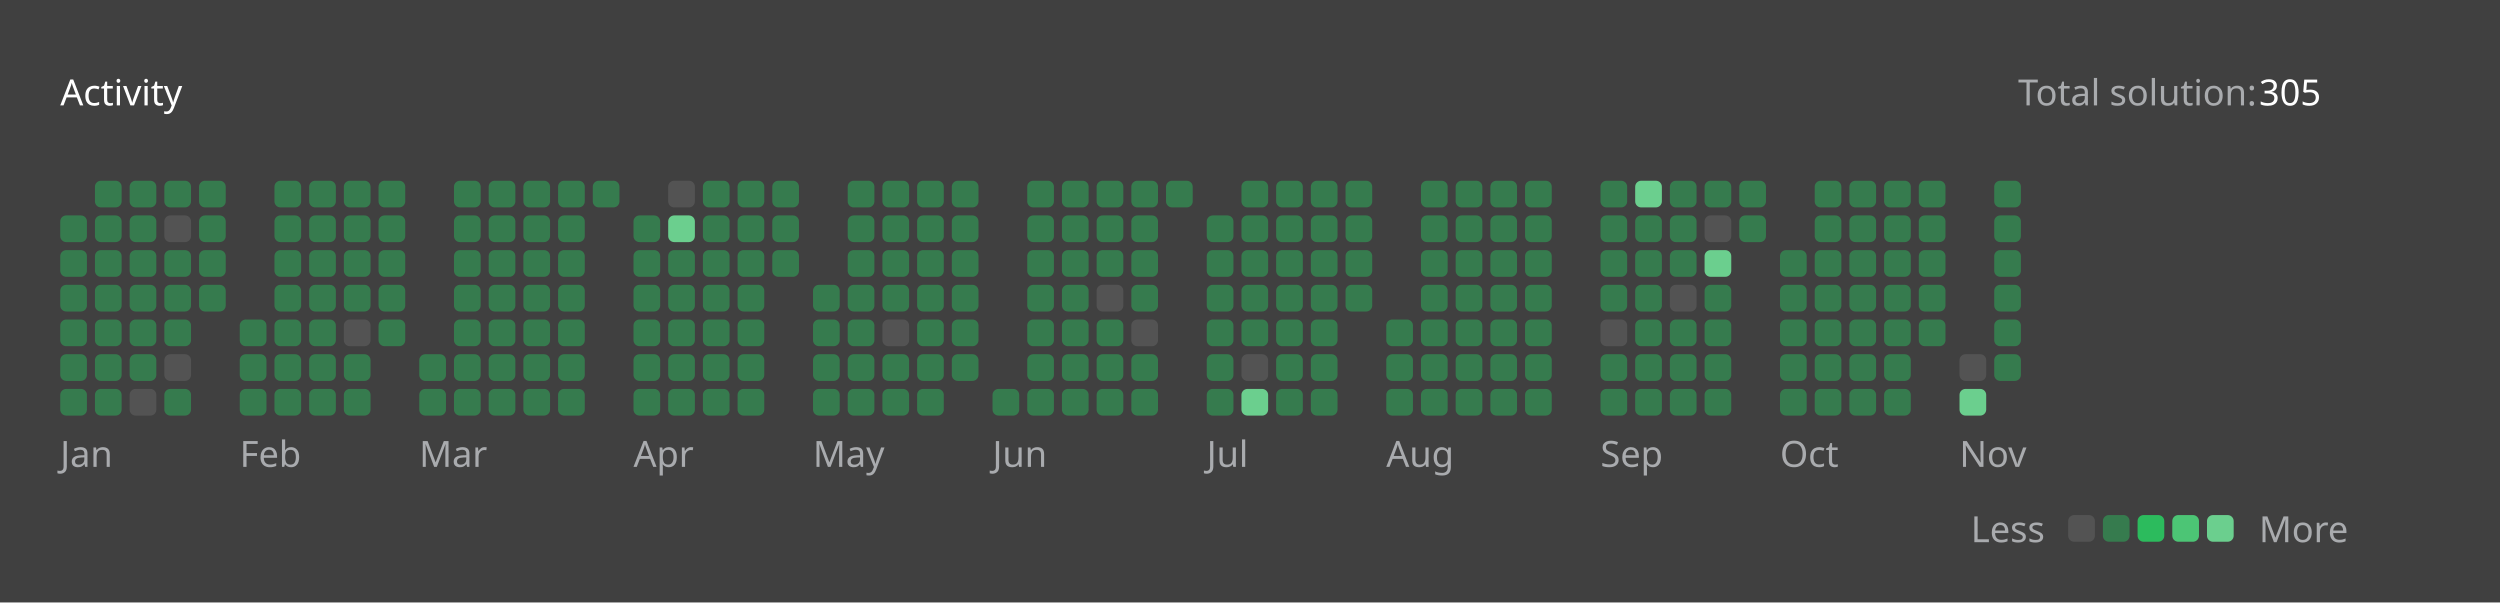
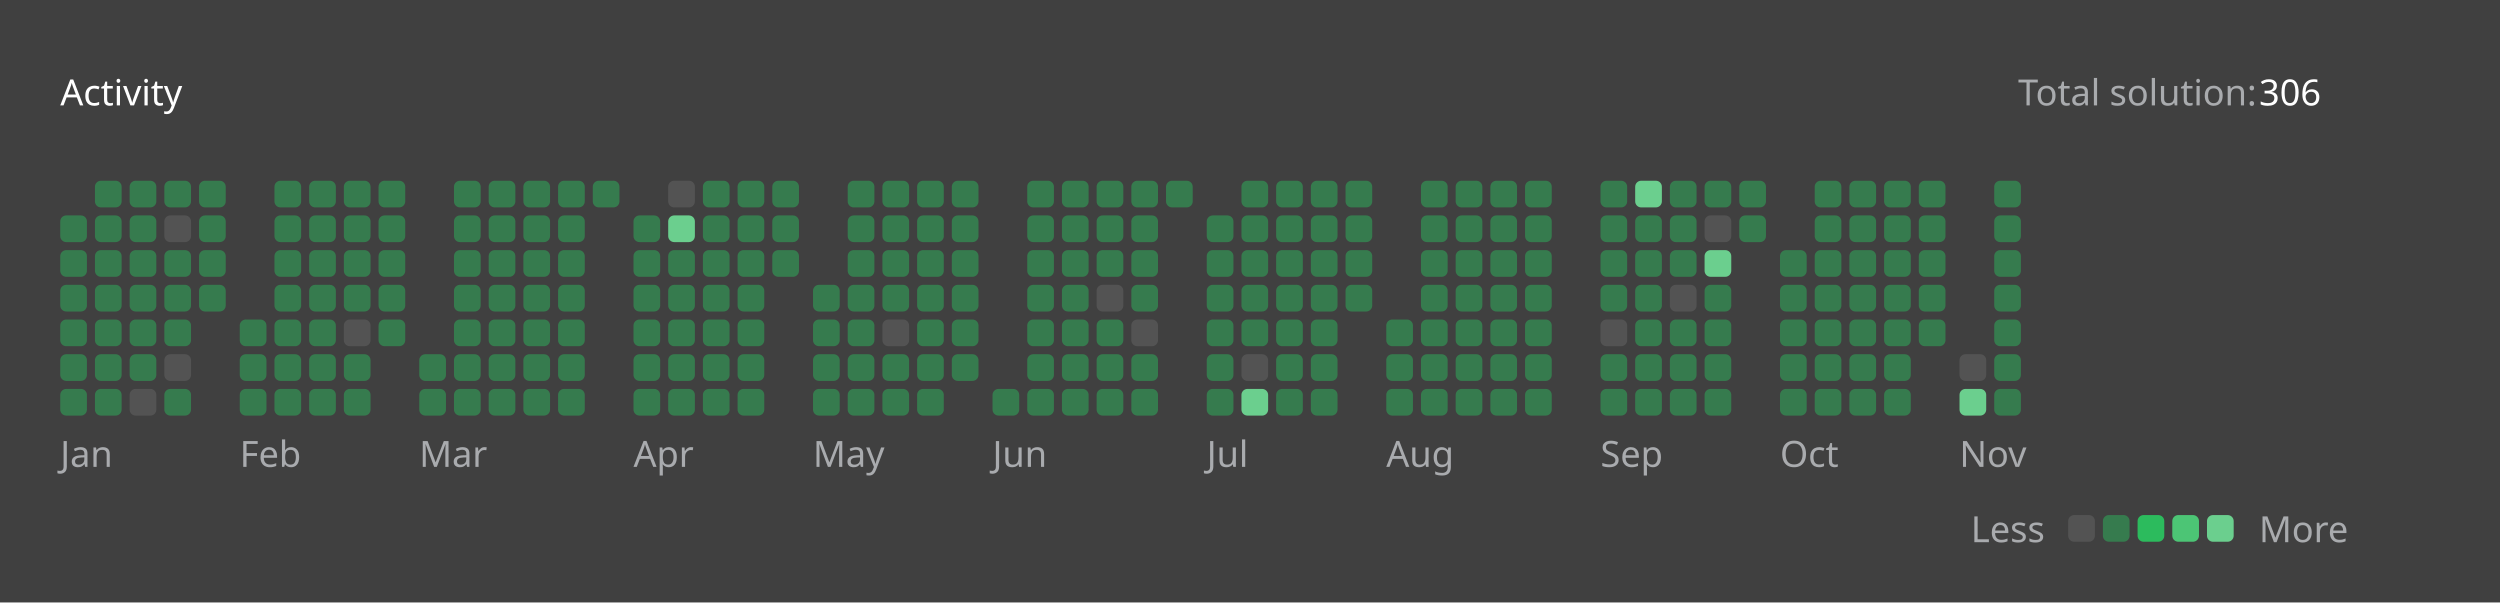
<svg xmlns="http://www.w3.org/2000/svg" version="1.1" height="200" width="830" viewBox="0 0 830 200">
  <style>*{font-family: "Segoe UI", Tahoma, Geneva, Verdana, sans-serif;}</style>
  <style>.title{font-weight: 500;font-size: 1rem;}</style>
  <style>.rotate-90{transform: rotate(-90deg);transform-origin: center;transform-box: fill-box;}</style>
  <style>.state{font-size: .75rem;}</style>
  <style>.light{color: #ffffff;fill: #ffffff;}</style>
  <style>.light-gray{color: #eff2f699;fill: #eff2f699;}</style>
  <style>.dark-gray{color: #ebebf54d;fill: #ebebf54d;}</style>
  <style>.gray{color: #747474;fill: #747474;}</style>
  <style>.orange{color: #ffa116;fill: #ffa116;}</style>
  <style>.background{color: #404040;fill: #404040;}</style>
  <style>.level-1-block{fill: #ffffff1a;}</style>
  <style>.level-2-block{fill: #2cb55d80;}</style>
  <style>.level-3-block{fill: #2cbb5dff;}</style>
  <style>.level-4-block{fill: #4cc575ff;}</style>
  <style>.level-5-block{fill: #6bcf8eff;}</style>
  <rect fill="#404040" x="0" y="0" width="830" height="200" rx="0.5rem" />
  <g text-anchor="start" text-decoration="1" class="title">
    <text x="20" y="35">
      <tspan class="light">Activity</tspan>
      <tspan class="orange" />
    </text>
  </g>
  <g class="state">
    <text x="670" y="35" class="light-gray"> Total solution: </text>
-     <text x="750" y="35" class="light"> 305 </text>
+     <text x="750" y="35" class="light"> 306 </text>
    <text x="678.88" y="180" class="light-gray" text-anchor="end">Less</text>
    <rect x="686.64" y="171" width="8.86" height="8.86" rx="2" ry="2" class="level-1-block" />
    <rect x="698.16" y="171" width="8.86" height="8.86" rx="2" ry="2" class="level-2-block" />
    <rect x="709.68" y="171" width="8.86" height="8.86" rx="2" ry="2" class="level-3-block" />
    <rect x="721.2" y="171" width="8.86" height="8.86" rx="2" ry="2" class="level-4-block" />
    <rect x="732.72" y="171" width="8.86" height="8.86" rx="2" ry="2" class="level-5-block" />
    <text x="750" y="180" class="light-gray">More</text>
  </g>
  <g x="20" y="60">
    <g x="20" y="60">
      <g x="20.0" y="60">
        <rect x="20.0" y="71.52" width="8.86" height="8.86" rx="2" ry="2" class="level-2-block" />
        <rect x="20.0" y="83.04" width="8.86" height="8.86" rx="2" ry="2" class="level-2-block" />
        <rect x="20.0" y="94.56" width="8.86" height="8.86" rx="2" ry="2" class="level-2-block" />
        <rect x="20.0" y="106.08" width="8.86" height="8.86" rx="2" ry="2" class="level-2-block" />
        <rect x="20.0" y="117.6" width="8.86" height="8.86" rx="2" ry="2" class="level-2-block" />
        <rect x="20.0" y="129.12" width="8.86" height="8.86" rx="2" ry="2" class="level-2-block" />
      </g>
      <g x="31.52" y="60">
        <rect x="31.52" y="60.0" width="8.86" height="8.86" rx="2" ry="2" class="level-2-block" />
        <rect x="31.52" y="71.52" width="8.86" height="8.86" rx="2" ry="2" class="level-2-block" />
        <rect x="31.52" y="83.04" width="8.86" height="8.86" rx="2" ry="2" class="level-2-block" />
        <rect x="31.52" y="94.56" width="8.86" height="8.86" rx="2" ry="2" class="level-2-block" />
        <rect x="31.52" y="106.08" width="8.86" height="8.86" rx="2" ry="2" class="level-2-block" />
        <rect x="31.52" y="117.6" width="8.86" height="8.86" rx="2" ry="2" class="level-2-block" />
        <rect x="31.52" y="129.12" width="8.86" height="8.86" rx="2" ry="2" class="level-2-block" />
      </g>
      <g x="43.04" y="60">
        <rect x="43.04" y="60.0" width="8.86" height="8.86" rx="2" ry="2" class="level-2-block" />
        <rect x="43.04" y="71.52" width="8.86" height="8.86" rx="2" ry="2" class="level-2-block" />
        <rect x="43.04" y="83.04" width="8.86" height="8.86" rx="2" ry="2" class="level-2-block" />
        <rect x="43.04" y="94.56" width="8.86" height="8.86" rx="2" ry="2" class="level-2-block" />
        <rect x="43.04" y="106.08" width="8.86" height="8.86" rx="2" ry="2" class="level-2-block" />
        <rect x="43.04" y="117.6" width="8.86" height="8.86" rx="2" ry="2" class="level-2-block" />
        <rect x="43.04" y="129.12" width="8.86" height="8.86" rx="2" ry="2" class="level-1-block" />
      </g>
      <g x="54.56" y="60">
        <rect x="54.56" y="60.0" width="8.86" height="8.86" rx="2" ry="2" class="level-2-block" />
        <rect x="54.56" y="71.52" width="8.86" height="8.86" rx="2" ry="2" class="level-1-block" />
        <rect x="54.56" y="83.04" width="8.86" height="8.86" rx="2" ry="2" class="level-2-block" />
        <rect x="54.56" y="94.56" width="8.86" height="8.86" rx="2" ry="2" class="level-2-block" />
        <rect x="54.56" y="106.08" width="8.86" height="8.86" rx="2" ry="2" class="level-2-block" />
        <rect x="54.56" y="117.6" width="8.86" height="8.86" rx="2" ry="2" class="level-1-block" />
        <rect x="54.56" y="129.12" width="8.86" height="8.86" rx="2" ry="2" class="level-2-block" />
      </g>
      <g x="66.08" y="60">
        <rect x="66.08" y="60.0" width="8.86" height="8.86" rx="2" ry="2" class="level-2-block" />
        <rect x="66.08" y="71.52" width="8.86" height="8.86" rx="2" ry="2" class="level-2-block" />
        <rect x="66.08" y="83.04" width="8.86" height="8.86" rx="2" ry="2" class="level-2-block" />
        <rect x="66.08" y="94.56" width="8.86" height="8.86" rx="2" ry="2" class="level-2-block" />
      </g>
      <text x="20.0" y="155" class="light-gray state">Jan</text>
    </g>
  </g>
  <g x="79.6" y="60">
    <g x="79.6" y="60">
      <g x="79.6" y="60">
        <rect x="79.6" y="106.08" width="8.86" height="8.86" rx="2" ry="2" class="level-2-block" />
        <rect x="79.6" y="117.6" width="8.86" height="8.86" rx="2" ry="2" class="level-2-block" />
        <rect x="79.6" y="129.12" width="8.86" height="8.86" rx="2" ry="2" class="level-2-block" />
      </g>
      <g x="91.12" y="60">
        <rect x="91.12" y="60.0" width="8.86" height="8.86" rx="2" ry="2" class="level-2-block" />
        <rect x="91.12" y="71.52" width="8.86" height="8.86" rx="2" ry="2" class="level-2-block" />
        <rect x="91.12" y="83.04" width="8.86" height="8.86" rx="2" ry="2" class="level-2-block" />
        <rect x="91.12" y="94.56" width="8.86" height="8.86" rx="2" ry="2" class="level-2-block" />
        <rect x="91.12" y="106.08" width="8.86" height="8.86" rx="2" ry="2" class="level-2-block" />
        <rect x="91.12" y="117.6" width="8.86" height="8.86" rx="2" ry="2" class="level-2-block" />
        <rect x="91.12" y="129.12" width="8.86" height="8.86" rx="2" ry="2" class="level-2-block" />
      </g>
      <g x="102.64" y="60">
        <rect x="102.64" y="60.0" width="8.86" height="8.86" rx="2" ry="2" class="level-2-block" />
        <rect x="102.64" y="71.52" width="8.86" height="8.86" rx="2" ry="2" class="level-2-block" />
        <rect x="102.64" y="83.04" width="8.86" height="8.86" rx="2" ry="2" class="level-2-block" />
        <rect x="102.64" y="94.56" width="8.86" height="8.86" rx="2" ry="2" class="level-2-block" />
        <rect x="102.64" y="106.08" width="8.86" height="8.86" rx="2" ry="2" class="level-2-block" />
        <rect x="102.64" y="117.6" width="8.86" height="8.86" rx="2" ry="2" class="level-2-block" />
        <rect x="102.64" y="129.12" width="8.86" height="8.86" rx="2" ry="2" class="level-2-block" />
      </g>
      <g x="114.16" y="60">
        <rect x="114.16" y="60.0" width="8.86" height="8.86" rx="2" ry="2" class="level-2-block" />
        <rect x="114.16" y="71.52" width="8.86" height="8.86" rx="2" ry="2" class="level-2-block" />
        <rect x="114.16" y="83.04" width="8.86" height="8.86" rx="2" ry="2" class="level-2-block" />
        <rect x="114.16" y="94.56" width="8.86" height="8.86" rx="2" ry="2" class="level-2-block" />
        <rect x="114.16" y="106.08" width="8.86" height="8.86" rx="2" ry="2" class="level-1-block" />
        <rect x="114.16" y="117.6" width="8.86" height="8.86" rx="2" ry="2" class="level-2-block" />
        <rect x="114.16" y="129.12" width="8.86" height="8.86" rx="2" ry="2" class="level-2-block" />
      </g>
      <g x="125.68" y="60">
        <rect x="125.68" y="60.0" width="8.86" height="8.86" rx="2" ry="2" class="level-2-block" />
        <rect x="125.68" y="71.52" width="8.86" height="8.86" rx="2" ry="2" class="level-2-block" />
        <rect x="125.68" y="83.04" width="8.86" height="8.86" rx="2" ry="2" class="level-2-block" />
        <rect x="125.68" y="94.56" width="8.86" height="8.86" rx="2" ry="2" class="level-2-block" />
        <rect x="125.68" y="106.08" width="8.86" height="8.86" rx="2" ry="2" class="level-2-block" />
      </g>
      <text x="79.6" y="155" class="light-gray state">Feb</text>
    </g>
  </g>
  <g x="139.2" y="60">
    <g x="139.2" y="60">
      <g x="139.2" y="60">
        <rect x="139.2" y="117.6" width="8.86" height="8.86" rx="2" ry="2" class="level-2-block" />
        <rect x="139.2" y="129.12" width="8.86" height="8.86" rx="2" ry="2" class="level-2-block" />
      </g>
      <g x="150.72" y="60">
        <rect x="150.72" y="60.0" width="8.86" height="8.86" rx="2" ry="2" class="level-2-block" />
        <rect x="150.72" y="71.52" width="8.86" height="8.86" rx="2" ry="2" class="level-2-block" />
        <rect x="150.72" y="83.04" width="8.86" height="8.86" rx="2" ry="2" class="level-2-block" />
        <rect x="150.72" y="94.56" width="8.86" height="8.86" rx="2" ry="2" class="level-2-block" />
        <rect x="150.72" y="106.08" width="8.86" height="8.86" rx="2" ry="2" class="level-2-block" />
        <rect x="150.72" y="117.6" width="8.86" height="8.86" rx="2" ry="2" class="level-2-block" />
        <rect x="150.72" y="129.12" width="8.86" height="8.86" rx="2" ry="2" class="level-2-block" />
      </g>
      <g x="162.24" y="60">
        <rect x="162.24" y="60.0" width="8.86" height="8.86" rx="2" ry="2" class="level-2-block" />
        <rect x="162.24" y="71.52" width="8.86" height="8.86" rx="2" ry="2" class="level-2-block" />
        <rect x="162.24" y="83.04" width="8.86" height="8.86" rx="2" ry="2" class="level-2-block" />
        <rect x="162.24" y="94.56" width="8.86" height="8.86" rx="2" ry="2" class="level-2-block" />
        <rect x="162.24" y="106.08" width="8.86" height="8.86" rx="2" ry="2" class="level-2-block" />
        <rect x="162.24" y="117.6" width="8.86" height="8.86" rx="2" ry="2" class="level-2-block" />
        <rect x="162.24" y="129.12" width="8.86" height="8.86" rx="2" ry="2" class="level-2-block" />
      </g>
      <g x="173.76" y="60">
        <rect x="173.76" y="60.0" width="8.86" height="8.86" rx="2" ry="2" class="level-2-block" />
        <rect x="173.76" y="71.52" width="8.86" height="8.86" rx="2" ry="2" class="level-2-block" />
        <rect x="173.76" y="83.04" width="8.86" height="8.86" rx="2" ry="2" class="level-2-block" />
        <rect x="173.76" y="94.56" width="8.86" height="8.86" rx="2" ry="2" class="level-2-block" />
        <rect x="173.76" y="106.08" width="8.86" height="8.86" rx="2" ry="2" class="level-2-block" />
        <rect x="173.76" y="117.6" width="8.86" height="8.86" rx="2" ry="2" class="level-2-block" />
        <rect x="173.76" y="129.12" width="8.86" height="8.86" rx="2" ry="2" class="level-2-block" />
      </g>
      <g x="185.28" y="60">
        <rect x="185.28" y="60.0" width="8.86" height="8.86" rx="2" ry="2" class="level-2-block" />
        <rect x="185.28" y="71.52" width="8.86" height="8.86" rx="2" ry="2" class="level-2-block" />
        <rect x="185.28" y="83.04" width="8.86" height="8.86" rx="2" ry="2" class="level-2-block" />
        <rect x="185.28" y="94.56" width="8.86" height="8.86" rx="2" ry="2" class="level-2-block" />
        <rect x="185.28" y="106.08" width="8.86" height="8.86" rx="2" ry="2" class="level-2-block" />
        <rect x="185.28" y="117.6" width="8.86" height="8.86" rx="2" ry="2" class="level-2-block" />
        <rect x="185.28" y="129.12" width="8.86" height="8.86" rx="2" ry="2" class="level-2-block" />
      </g>
      <g x="196.8" y="60">
        <rect x="196.8" y="60.0" width="8.86" height="8.86" rx="2" ry="2" class="level-2-block" />
      </g>
      <text x="139.2" y="155" class="light-gray state">Mar</text>
    </g>
  </g>
  <g x="210.32" y="60">
    <g x="210.32" y="60">
      <g x="210.32" y="60">
        <rect x="210.32" y="71.52" width="8.86" height="8.86" rx="2" ry="2" class="level-2-block" />
        <rect x="210.32" y="83.04" width="8.86" height="8.86" rx="2" ry="2" class="level-2-block" />
        <rect x="210.32" y="94.56" width="8.86" height="8.86" rx="2" ry="2" class="level-2-block" />
        <rect x="210.32" y="106.08" width="8.86" height="8.86" rx="2" ry="2" class="level-2-block" />
        <rect x="210.32" y="117.6" width="8.86" height="8.86" rx="2" ry="2" class="level-2-block" />
        <rect x="210.32" y="129.12" width="8.86" height="8.86" rx="2" ry="2" class="level-2-block" />
      </g>
      <g x="221.84" y="60">
        <rect x="221.84" y="60.0" width="8.86" height="8.86" rx="2" ry="2" class="level-1-block" />
        <rect x="221.84" y="71.52" width="8.86" height="8.86" rx="2" ry="2" class="level-5-block" />
        <rect x="221.84" y="83.04" width="8.86" height="8.86" rx="2" ry="2" class="level-2-block" />
        <rect x="221.84" y="94.56" width="8.86" height="8.86" rx="2" ry="2" class="level-2-block" />
        <rect x="221.84" y="106.08" width="8.86" height="8.86" rx="2" ry="2" class="level-2-block" />
        <rect x="221.84" y="117.6" width="8.86" height="8.86" rx="2" ry="2" class="level-2-block" />
        <rect x="221.84" y="129.12" width="8.86" height="8.86" rx="2" ry="2" class="level-2-block" />
      </g>
      <g x="233.36" y="60">
        <rect x="233.36" y="60.0" width="8.86" height="8.86" rx="2" ry="2" class="level-2-block" />
        <rect x="233.36" y="71.52" width="8.86" height="8.86" rx="2" ry="2" class="level-2-block" />
        <rect x="233.36" y="83.04" width="8.86" height="8.86" rx="2" ry="2" class="level-2-block" />
        <rect x="233.36" y="94.56" width="8.86" height="8.86" rx="2" ry="2" class="level-2-block" />
        <rect x="233.36" y="106.08" width="8.86" height="8.86" rx="2" ry="2" class="level-2-block" />
        <rect x="233.36" y="117.6" width="8.86" height="8.86" rx="2" ry="2" class="level-2-block" />
        <rect x="233.36" y="129.12" width="8.86" height="8.86" rx="2" ry="2" class="level-2-block" />
      </g>
      <g x="244.88" y="60">
        <rect x="244.88" y="60.0" width="8.86" height="8.86" rx="2" ry="2" class="level-2-block" />
        <rect x="244.88" y="71.52" width="8.86" height="8.86" rx="2" ry="2" class="level-2-block" />
        <rect x="244.88" y="83.04" width="8.86" height="8.86" rx="2" ry="2" class="level-2-block" />
        <rect x="244.88" y="94.56" width="8.86" height="8.86" rx="2" ry="2" class="level-2-block" />
        <rect x="244.88" y="106.08" width="8.86" height="8.86" rx="2" ry="2" class="level-2-block" />
        <rect x="244.88" y="117.6" width="8.86" height="8.86" rx="2" ry="2" class="level-2-block" />
        <rect x="244.88" y="129.12" width="8.86" height="8.86" rx="2" ry="2" class="level-2-block" />
      </g>
      <g x="256.4" y="60">
        <rect x="256.4" y="60.0" width="8.86" height="8.86" rx="2" ry="2" class="level-2-block" />
        <rect x="256.4" y="71.52" width="8.86" height="8.86" rx="2" ry="2" class="level-2-block" />
        <rect x="256.4" y="83.04" width="8.86" height="8.86" rx="2" ry="2" class="level-2-block" />
      </g>
      <text x="210.32" y="155" class="light-gray state">Apr</text>
    </g>
  </g>
  <g x="269.92" y="60">
    <g x="269.92" y="60">
      <g x="269.92" y="60">
        <rect x="269.92" y="94.56" width="8.86" height="8.86" rx="2" ry="2" class="level-2-block" />
        <rect x="269.92" y="106.08" width="8.86" height="8.86" rx="2" ry="2" class="level-2-block" />
        <rect x="269.92" y="117.6" width="8.86" height="8.86" rx="2" ry="2" class="level-2-block" />
        <rect x="269.92" y="129.12" width="8.86" height="8.86" rx="2" ry="2" class="level-2-block" />
      </g>
      <g x="281.44" y="60">
        <rect x="281.44" y="60.0" width="8.86" height="8.86" rx="2" ry="2" class="level-2-block" />
        <rect x="281.44" y="71.52" width="8.86" height="8.86" rx="2" ry="2" class="level-2-block" />
        <rect x="281.44" y="83.04" width="8.86" height="8.86" rx="2" ry="2" class="level-2-block" />
        <rect x="281.44" y="94.56" width="8.86" height="8.86" rx="2" ry="2" class="level-2-block" />
        <rect x="281.44" y="106.08" width="8.86" height="8.86" rx="2" ry="2" class="level-2-block" />
        <rect x="281.44" y="117.6" width="8.86" height="8.86" rx="2" ry="2" class="level-2-block" />
        <rect x="281.44" y="129.12" width="8.86" height="8.86" rx="2" ry="2" class="level-2-block" />
      </g>
      <g x="292.96" y="60">
        <rect x="292.96" y="60.0" width="8.86" height="8.86" rx="2" ry="2" class="level-2-block" />
        <rect x="292.96" y="71.52" width="8.86" height="8.86" rx="2" ry="2" class="level-2-block" />
        <rect x="292.96" y="83.04" width="8.86" height="8.86" rx="2" ry="2" class="level-2-block" />
        <rect x="292.96" y="94.56" width="8.86" height="8.86" rx="2" ry="2" class="level-2-block" />
        <rect x="292.96" y="106.08" width="8.86" height="8.86" rx="2" ry="2" class="level-1-block" />
        <rect x="292.96" y="117.6" width="8.86" height="8.86" rx="2" ry="2" class="level-2-block" />
        <rect x="292.96" y="129.12" width="8.86" height="8.86" rx="2" ry="2" class="level-2-block" />
      </g>
      <g x="304.48" y="60">
        <rect x="304.48" y="60.0" width="8.86" height="8.86" rx="2" ry="2" class="level-2-block" />
        <rect x="304.48" y="71.52" width="8.86" height="8.86" rx="2" ry="2" class="level-2-block" />
        <rect x="304.48" y="83.04" width="8.86" height="8.86" rx="2" ry="2" class="level-2-block" />
        <rect x="304.48" y="94.56" width="8.86" height="8.86" rx="2" ry="2" class="level-2-block" />
        <rect x="304.48" y="106.08" width="8.86" height="8.86" rx="2" ry="2" class="level-2-block" />
        <rect x="304.48" y="117.6" width="8.86" height="8.86" rx="2" ry="2" class="level-2-block" />
        <rect x="304.48" y="129.12" width="8.86" height="8.86" rx="2" ry="2" class="level-2-block" />
      </g>
      <g x="316" y="60">
        <rect x="316" y="60.0" width="8.86" height="8.86" rx="2" ry="2" class="level-2-block" />
        <rect x="316" y="71.52" width="8.86" height="8.86" rx="2" ry="2" class="level-2-block" />
        <rect x="316" y="83.04" width="8.86" height="8.86" rx="2" ry="2" class="level-2-block" />
        <rect x="316" y="94.56" width="8.86" height="8.86" rx="2" ry="2" class="level-2-block" />
        <rect x="316" y="106.08" width="8.86" height="8.86" rx="2" ry="2" class="level-2-block" />
        <rect x="316" y="117.6" width="8.86" height="8.86" rx="2" ry="2" class="level-2-block" />
      </g>
      <text x="269.92" y="155" class="light-gray state">May</text>
    </g>
  </g>
  <g x="329.52" y="60">
    <g x="329.52" y="60">
      <g x="329.52" y="60">
        <rect x="329.52" y="129.12" width="8.86" height="8.86" rx="2" ry="2" class="level-2-block" />
      </g>
      <g x="341.04" y="60">
        <rect x="341.04" y="60.0" width="8.86" height="8.86" rx="2" ry="2" class="level-2-block" />
        <rect x="341.04" y="71.52" width="8.86" height="8.86" rx="2" ry="2" class="level-2-block" />
        <rect x="341.04" y="83.04" width="8.86" height="8.86" rx="2" ry="2" class="level-2-block" />
        <rect x="341.04" y="94.56" width="8.86" height="8.86" rx="2" ry="2" class="level-2-block" />
        <rect x="341.04" y="106.08" width="8.86" height="8.86" rx="2" ry="2" class="level-2-block" />
        <rect x="341.04" y="117.6" width="8.86" height="8.86" rx="2" ry="2" class="level-2-block" />
        <rect x="341.04" y="129.12" width="8.86" height="8.86" rx="2" ry="2" class="level-2-block" />
      </g>
      <g x="352.56" y="60">
        <rect x="352.56" y="60.0" width="8.86" height="8.86" rx="2" ry="2" class="level-2-block" />
        <rect x="352.56" y="71.52" width="8.86" height="8.86" rx="2" ry="2" class="level-2-block" />
        <rect x="352.56" y="83.04" width="8.86" height="8.86" rx="2" ry="2" class="level-2-block" />
        <rect x="352.56" y="94.56" width="8.86" height="8.86" rx="2" ry="2" class="level-2-block" />
        <rect x="352.56" y="106.08" width="8.86" height="8.86" rx="2" ry="2" class="level-2-block" />
        <rect x="352.56" y="117.6" width="8.86" height="8.86" rx="2" ry="2" class="level-2-block" />
        <rect x="352.56" y="129.12" width="8.86" height="8.86" rx="2" ry="2" class="level-2-block" />
      </g>
      <g x="364.08" y="60">
        <rect x="364.08" y="60.0" width="8.86" height="8.86" rx="2" ry="2" class="level-2-block" />
        <rect x="364.08" y="71.52" width="8.86" height="8.86" rx="2" ry="2" class="level-2-block" />
        <rect x="364.08" y="83.04" width="8.86" height="8.86" rx="2" ry="2" class="level-2-block" />
        <rect x="364.08" y="94.56" width="8.86" height="8.86" rx="2" ry="2" class="level-1-block" />
        <rect x="364.08" y="106.08" width="8.86" height="8.86" rx="2" ry="2" class="level-2-block" />
        <rect x="364.08" y="117.6" width="8.86" height="8.86" rx="2" ry="2" class="level-2-block" />
        <rect x="364.08" y="129.12" width="8.86" height="8.86" rx="2" ry="2" class="level-2-block" />
      </g>
      <g x="375.6" y="60">
        <rect x="375.6" y="60.0" width="8.86" height="8.86" rx="2" ry="2" class="level-2-block" />
        <rect x="375.6" y="71.52" width="8.86" height="8.86" rx="2" ry="2" class="level-2-block" />
        <rect x="375.6" y="83.04" width="8.86" height="8.86" rx="2" ry="2" class="level-2-block" />
        <rect x="375.6" y="94.56" width="8.86" height="8.86" rx="2" ry="2" class="level-2-block" />
        <rect x="375.6" y="106.08" width="8.86" height="8.86" rx="2" ry="2" class="level-1-block" />
        <rect x="375.6" y="117.6" width="8.86" height="8.86" rx="2" ry="2" class="level-2-block" />
        <rect x="375.6" y="129.12" width="8.86" height="8.86" rx="2" ry="2" class="level-2-block" />
      </g>
      <g x="387.12" y="60">
        <rect x="387.12" y="60.0" width="8.86" height="8.86" rx="2" ry="2" class="level-2-block" />
      </g>
      <text x="329.52" y="155" class="light-gray state">Jun</text>
    </g>
  </g>
  <g x="400.64" y="60">
    <g x="400.64" y="60">
      <g x="400.64" y="60">
        <rect x="400.64" y="71.52" width="8.86" height="8.86" rx="2" ry="2" class="level-2-block" />
        <rect x="400.64" y="83.04" width="8.86" height="8.86" rx="2" ry="2" class="level-2-block" />
        <rect x="400.64" y="94.56" width="8.86" height="8.86" rx="2" ry="2" class="level-2-block" />
        <rect x="400.64" y="106.08" width="8.86" height="8.86" rx="2" ry="2" class="level-2-block" />
        <rect x="400.64" y="117.6" width="8.86" height="8.86" rx="2" ry="2" class="level-2-block" />
        <rect x="400.64" y="129.12" width="8.86" height="8.86" rx="2" ry="2" class="level-2-block" />
      </g>
      <g x="412.16" y="60">
        <rect x="412.16" y="60.0" width="8.86" height="8.86" rx="2" ry="2" class="level-2-block" />
        <rect x="412.16" y="71.52" width="8.86" height="8.86" rx="2" ry="2" class="level-2-block" />
        <rect x="412.16" y="83.04" width="8.86" height="8.86" rx="2" ry="2" class="level-2-block" />
        <rect x="412.16" y="94.56" width="8.86" height="8.86" rx="2" ry="2" class="level-2-block" />
        <rect x="412.16" y="106.08" width="8.86" height="8.86" rx="2" ry="2" class="level-2-block" />
        <rect x="412.16" y="117.6" width="8.86" height="8.86" rx="2" ry="2" class="level-1-block" />
        <rect x="412.16" y="129.12" width="8.86" height="8.86" rx="2" ry="2" class="level-5-block" />
      </g>
      <g x="423.68" y="60">
        <rect x="423.68" y="60.0" width="8.86" height="8.86" rx="2" ry="2" class="level-2-block" />
        <rect x="423.68" y="71.52" width="8.86" height="8.86" rx="2" ry="2" class="level-2-block" />
        <rect x="423.68" y="83.04" width="8.86" height="8.86" rx="2" ry="2" class="level-2-block" />
        <rect x="423.68" y="94.56" width="8.86" height="8.86" rx="2" ry="2" class="level-2-block" />
        <rect x="423.68" y="106.08" width="8.86" height="8.86" rx="2" ry="2" class="level-2-block" />
        <rect x="423.68" y="117.6" width="8.86" height="8.86" rx="2" ry="2" class="level-2-block" />
        <rect x="423.68" y="129.12" width="8.86" height="8.86" rx="2" ry="2" class="level-2-block" />
      </g>
      <g x="435.2" y="60">
        <rect x="435.2" y="60.0" width="8.86" height="8.86" rx="2" ry="2" class="level-2-block" />
        <rect x="435.2" y="71.52" width="8.86" height="8.86" rx="2" ry="2" class="level-2-block" />
        <rect x="435.2" y="83.04" width="8.86" height="8.86" rx="2" ry="2" class="level-2-block" />
        <rect x="435.2" y="94.56" width="8.86" height="8.86" rx="2" ry="2" class="level-2-block" />
        <rect x="435.2" y="106.08" width="8.86" height="8.86" rx="2" ry="2" class="level-2-block" />
        <rect x="435.2" y="117.6" width="8.86" height="8.86" rx="2" ry="2" class="level-2-block" />
        <rect x="435.2" y="129.12" width="8.86" height="8.86" rx="2" ry="2" class="level-2-block" />
      </g>
      <g x="446.72" y="60">
        <rect x="446.72" y="60.0" width="8.86" height="8.86" rx="2" ry="2" class="level-2-block" />
        <rect x="446.72" y="71.52" width="8.86" height="8.86" rx="2" ry="2" class="level-2-block" />
        <rect x="446.72" y="83.04" width="8.86" height="8.86" rx="2" ry="2" class="level-2-block" />
        <rect x="446.72" y="94.56" width="8.86" height="8.86" rx="2" ry="2" class="level-2-block" />
      </g>
      <text x="400.64" y="155" class="light-gray state">Jul</text>
    </g>
  </g>
  <g x="460.24" y="60">
    <g x="460.24" y="60">
      <g x="460.24" y="60">
        <rect x="460.24" y="106.08" width="8.86" height="8.86" rx="2" ry="2" class="level-2-block" />
        <rect x="460.24" y="117.6" width="8.86" height="8.86" rx="2" ry="2" class="level-2-block" />
        <rect x="460.24" y="129.12" width="8.86" height="8.86" rx="2" ry="2" class="level-2-block" />
      </g>
      <g x="471.76" y="60">
        <rect x="471.76" y="60.0" width="8.86" height="8.86" rx="2" ry="2" class="level-2-block" />
        <rect x="471.76" y="71.52" width="8.86" height="8.86" rx="2" ry="2" class="level-2-block" />
        <rect x="471.76" y="83.04" width="8.86" height="8.86" rx="2" ry="2" class="level-2-block" />
        <rect x="471.76" y="94.56" width="8.86" height="8.86" rx="2" ry="2" class="level-2-block" />
        <rect x="471.76" y="106.08" width="8.86" height="8.86" rx="2" ry="2" class="level-2-block" />
        <rect x="471.76" y="117.6" width="8.86" height="8.86" rx="2" ry="2" class="level-2-block" />
        <rect x="471.76" y="129.12" width="8.86" height="8.86" rx="2" ry="2" class="level-2-block" />
      </g>
      <g x="483.28" y="60">
        <rect x="483.28" y="60.0" width="8.86" height="8.86" rx="2" ry="2" class="level-2-block" />
        <rect x="483.28" y="71.52" width="8.86" height="8.86" rx="2" ry="2" class="level-2-block" />
        <rect x="483.28" y="83.04" width="8.86" height="8.86" rx="2" ry="2" class="level-2-block" />
        <rect x="483.28" y="94.56" width="8.86" height="8.86" rx="2" ry="2" class="level-2-block" />
        <rect x="483.28" y="106.08" width="8.86" height="8.86" rx="2" ry="2" class="level-2-block" />
        <rect x="483.28" y="117.6" width="8.86" height="8.86" rx="2" ry="2" class="level-2-block" />
        <rect x="483.28" y="129.12" width="8.86" height="8.86" rx="2" ry="2" class="level-2-block" />
      </g>
      <g x="494.8" y="60">
        <rect x="494.8" y="60.0" width="8.86" height="8.86" rx="2" ry="2" class="level-2-block" />
        <rect x="494.8" y="71.52" width="8.86" height="8.86" rx="2" ry="2" class="level-2-block" />
        <rect x="494.8" y="83.04" width="8.86" height="8.86" rx="2" ry="2" class="level-2-block" />
        <rect x="494.8" y="94.56" width="8.86" height="8.86" rx="2" ry="2" class="level-2-block" />
        <rect x="494.8" y="106.08" width="8.86" height="8.86" rx="2" ry="2" class="level-2-block" />
        <rect x="494.8" y="117.6" width="8.86" height="8.86" rx="2" ry="2" class="level-2-block" />
        <rect x="494.8" y="129.12" width="8.86" height="8.86" rx="2" ry="2" class="level-2-block" />
      </g>
      <g x="506.32" y="60">
        <rect x="506.32" y="60.0" width="8.86" height="8.86" rx="2" ry="2" class="level-2-block" />
        <rect x="506.32" y="71.52" width="8.86" height="8.86" rx="2" ry="2" class="level-2-block" />
        <rect x="506.32" y="83.04" width="8.86" height="8.86" rx="2" ry="2" class="level-2-block" />
        <rect x="506.32" y="94.56" width="8.86" height="8.86" rx="2" ry="2" class="level-2-block" />
        <rect x="506.32" y="106.08" width="8.86" height="8.86" rx="2" ry="2" class="level-2-block" />
        <rect x="506.32" y="117.6" width="8.86" height="8.86" rx="2" ry="2" class="level-2-block" />
        <rect x="506.32" y="129.12" width="8.86" height="8.86" rx="2" ry="2" class="level-2-block" />
      </g>
      <text x="460.24" y="155" class="light-gray state">Aug</text>
    </g>
  </g>
  <g x="531.36" y="60">
    <g x="531.36" y="60">
      <g x="531.36" y="60">
        <rect x="531.36" y="60.0" width="8.86" height="8.86" rx="2" ry="2" class="level-2-block" />
        <rect x="531.36" y="71.52" width="8.86" height="8.86" rx="2" ry="2" class="level-2-block" />
        <rect x="531.36" y="83.04" width="8.86" height="8.86" rx="2" ry="2" class="level-2-block" />
        <rect x="531.36" y="94.56" width="8.86" height="8.86" rx="2" ry="2" class="level-2-block" />
        <rect x="531.36" y="106.08" width="8.86" height="8.86" rx="2" ry="2" class="level-1-block" />
        <rect x="531.36" y="117.6" width="8.86" height="8.86" rx="2" ry="2" class="level-2-block" />
        <rect x="531.36" y="129.12" width="8.86" height="8.86" rx="2" ry="2" class="level-2-block" />
      </g>
      <g x="542.88" y="60">
        <rect x="542.88" y="60.0" width="8.86" height="8.86" rx="2" ry="2" class="level-5-block" />
        <rect x="542.88" y="71.52" width="8.86" height="8.86" rx="2" ry="2" class="level-2-block" />
        <rect x="542.88" y="83.04" width="8.86" height="8.86" rx="2" ry="2" class="level-2-block" />
        <rect x="542.88" y="94.56" width="8.86" height="8.86" rx="2" ry="2" class="level-2-block" />
        <rect x="542.88" y="106.08" width="8.86" height="8.86" rx="2" ry="2" class="level-2-block" />
        <rect x="542.88" y="117.6" width="8.86" height="8.86" rx="2" ry="2" class="level-2-block" />
        <rect x="542.88" y="129.12" width="8.86" height="8.86" rx="2" ry="2" class="level-2-block" />
      </g>
      <g x="554.4" y="60">
        <rect x="554.4" y="60.0" width="8.86" height="8.86" rx="2" ry="2" class="level-2-block" />
        <rect x="554.4" y="71.52" width="8.86" height="8.86" rx="2" ry="2" class="level-2-block" />
        <rect x="554.4" y="83.04" width="8.86" height="8.86" rx="2" ry="2" class="level-2-block" />
        <rect x="554.4" y="94.56" width="8.86" height="8.86" rx="2" ry="2" class="level-1-block" />
        <rect x="554.4" y="106.08" width="8.86" height="8.86" rx="2" ry="2" class="level-2-block" />
        <rect x="554.4" y="117.6" width="8.86" height="8.86" rx="2" ry="2" class="level-2-block" />
        <rect x="554.4" y="129.12" width="8.86" height="8.86" rx="2" ry="2" class="level-2-block" />
      </g>
      <g x="565.92" y="60">
        <rect x="565.92" y="60.0" width="8.86" height="8.86" rx="2" ry="2" class="level-2-block" />
        <rect x="565.92" y="71.52" width="8.86" height="8.86" rx="2" ry="2" class="level-1-block" />
        <rect x="565.92" y="83.04" width="8.86" height="8.86" rx="2" ry="2" class="level-5-block" />
        <rect x="565.92" y="94.56" width="8.86" height="8.86" rx="2" ry="2" class="level-2-block" />
        <rect x="565.92" y="106.08" width="8.86" height="8.86" rx="2" ry="2" class="level-2-block" />
        <rect x="565.92" y="117.6" width="8.86" height="8.86" rx="2" ry="2" class="level-2-block" />
        <rect x="565.92" y="129.12" width="8.86" height="8.86" rx="2" ry="2" class="level-2-block" />
      </g>
      <g x="577.44" y="60">
        <rect x="577.44" y="60.0" width="8.86" height="8.86" rx="2" ry="2" class="level-2-block" />
        <rect x="577.44" y="71.52" width="8.86" height="8.86" rx="2" ry="2" class="level-2-block" />
      </g>
      <text x="531.36" y="155" class="light-gray state">Sep</text>
    </g>
  </g>
  <g x="590.96" y="60">
    <g x="590.96" y="60">
      <g x="590.96" y="60">
        <rect x="590.96" y="83.04" width="8.86" height="8.86" rx="2" ry="2" class="level-2-block" />
        <rect x="590.96" y="94.56" width="8.86" height="8.86" rx="2" ry="2" class="level-2-block" />
        <rect x="590.96" y="106.08" width="8.86" height="8.86" rx="2" ry="2" class="level-2-block" />
        <rect x="590.96" y="117.6" width="8.86" height="8.86" rx="2" ry="2" class="level-2-block" />
        <rect x="590.96" y="129.12" width="8.86" height="8.86" rx="2" ry="2" class="level-2-block" />
      </g>
      <g x="602.48" y="60">
        <rect x="602.48" y="60.0" width="8.86" height="8.86" rx="2" ry="2" class="level-2-block" />
        <rect x="602.48" y="71.52" width="8.86" height="8.86" rx="2" ry="2" class="level-2-block" />
        <rect x="602.48" y="83.04" width="8.86" height="8.86" rx="2" ry="2" class="level-2-block" />
        <rect x="602.48" y="94.56" width="8.86" height="8.86" rx="2" ry="2" class="level-2-block" />
        <rect x="602.48" y="106.08" width="8.86" height="8.86" rx="2" ry="2" class="level-2-block" />
        <rect x="602.48" y="117.6" width="8.86" height="8.86" rx="2" ry="2" class="level-2-block" />
        <rect x="602.48" y="129.12" width="8.86" height="8.86" rx="2" ry="2" class="level-2-block" />
      </g>
      <g x="614.0" y="60">
        <rect x="614.0" y="60.0" width="8.86" height="8.86" rx="2" ry="2" class="level-2-block" />
        <rect x="614.0" y="71.52" width="8.86" height="8.86" rx="2" ry="2" class="level-2-block" />
        <rect x="614.0" y="83.04" width="8.86" height="8.86" rx="2" ry="2" class="level-2-block" />
        <rect x="614.0" y="94.56" width="8.86" height="8.86" rx="2" ry="2" class="level-2-block" />
        <rect x="614.0" y="106.08" width="8.86" height="8.86" rx="2" ry="2" class="level-2-block" />
        <rect x="614.0" y="117.6" width="8.86" height="8.86" rx="2" ry="2" class="level-2-block" />
        <rect x="614.0" y="129.12" width="8.86" height="8.86" rx="2" ry="2" class="level-2-block" />
      </g>
      <g x="625.52" y="60">
        <rect x="625.52" y="60.0" width="8.86" height="8.86" rx="2" ry="2" class="level-2-block" />
        <rect x="625.52" y="71.52" width="8.86" height="8.86" rx="2" ry="2" class="level-2-block" />
        <rect x="625.52" y="83.04" width="8.86" height="8.86" rx="2" ry="2" class="level-2-block" />
        <rect x="625.52" y="94.56" width="8.86" height="8.86" rx="2" ry="2" class="level-2-block" />
        <rect x="625.52" y="106.08" width="8.86" height="8.86" rx="2" ry="2" class="level-2-block" />
        <rect x="625.52" y="117.6" width="8.86" height="8.86" rx="2" ry="2" class="level-2-block" />
        <rect x="625.52" y="129.12" width="8.86" height="8.86" rx="2" ry="2" class="level-2-block" />
      </g>
      <g x="637.04" y="60">
        <rect x="637.04" y="60.0" width="8.86" height="8.86" rx="2" ry="2" class="level-2-block" />
        <rect x="637.04" y="71.52" width="8.86" height="8.86" rx="2" ry="2" class="level-2-block" />
        <rect x="637.04" y="83.04" width="8.86" height="8.86" rx="2" ry="2" class="level-2-block" />
        <rect x="637.04" y="94.56" width="8.86" height="8.86" rx="2" ry="2" class="level-2-block" />
        <rect x="637.04" y="106.08" width="8.86" height="8.86" rx="2" ry="2" class="level-2-block" />
      </g>
      <text x="590.96" y="155" class="light-gray state">Oct</text>
    </g>
  </g>
  <g x="650.56" y="60">
    <g x="650.56" y="60">
      <g x="650.56" y="60">
        <rect x="650.56" y="117.6" width="8.86" height="8.86" rx="2" ry="2" class="level-1-block" />
        <rect x="650.56" y="129.12" width="8.86" height="8.86" rx="2" ry="2" class="level-5-block" />
      </g>
      <g x="662.08" y="60">
        <rect x="662.08" y="60.0" width="8.86" height="8.86" rx="2" ry="2" class="level-2-block" />
        <rect x="662.08" y="71.52" width="8.86" height="8.86" rx="2" ry="2" class="level-2-block" />
        <rect x="662.08" y="83.04" width="8.86" height="8.86" rx="2" ry="2" class="level-2-block" />
        <rect x="662.08" y="94.56" width="8.86" height="8.86" rx="2" ry="2" class="level-2-block" />
        <rect x="662.08" y="106.08" width="8.86" height="8.86" rx="2" ry="2" class="level-2-block" />
        <rect x="662.08" y="117.6" width="8.86" height="8.86" rx="2" ry="2" class="level-2-block" />
+         <rect x="662.08" y="129.12" width="8.86" height="8.86" rx="2" ry="2" class="level-2-block" />
      </g>
      <text x="650.56" y="155" class="light-gray state">Nov</text>
    </g>
  </g>
</svg>
